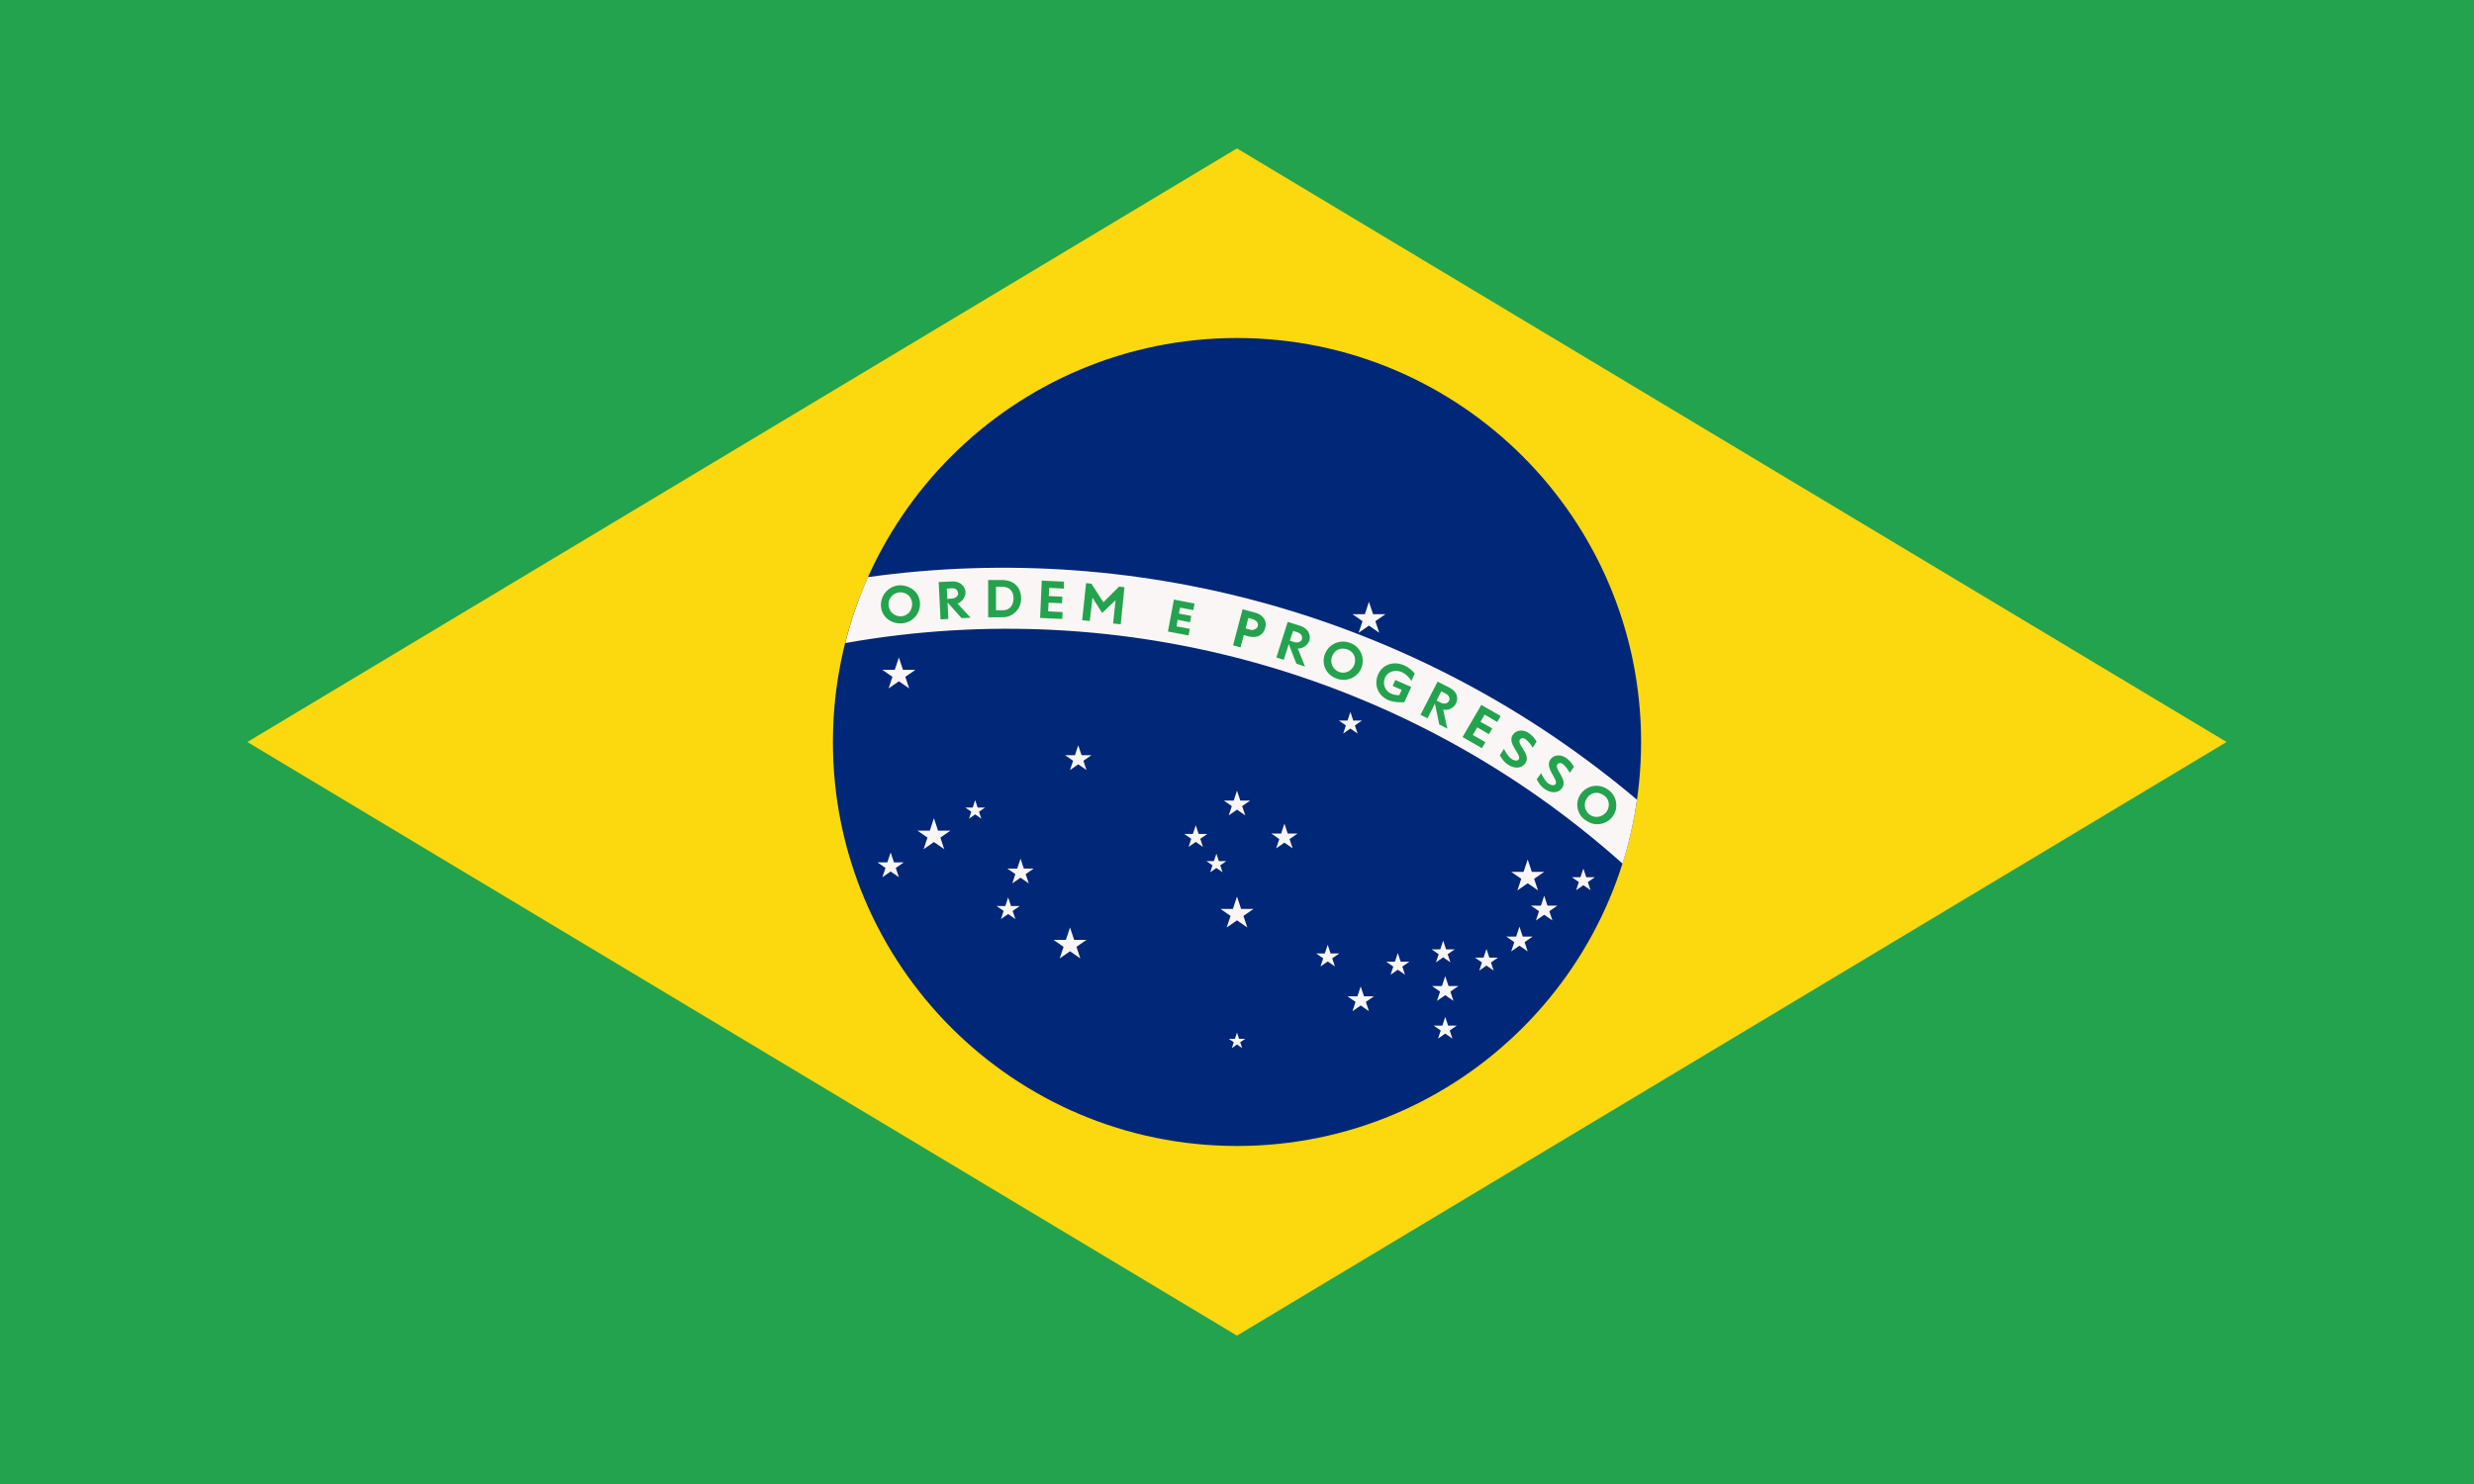
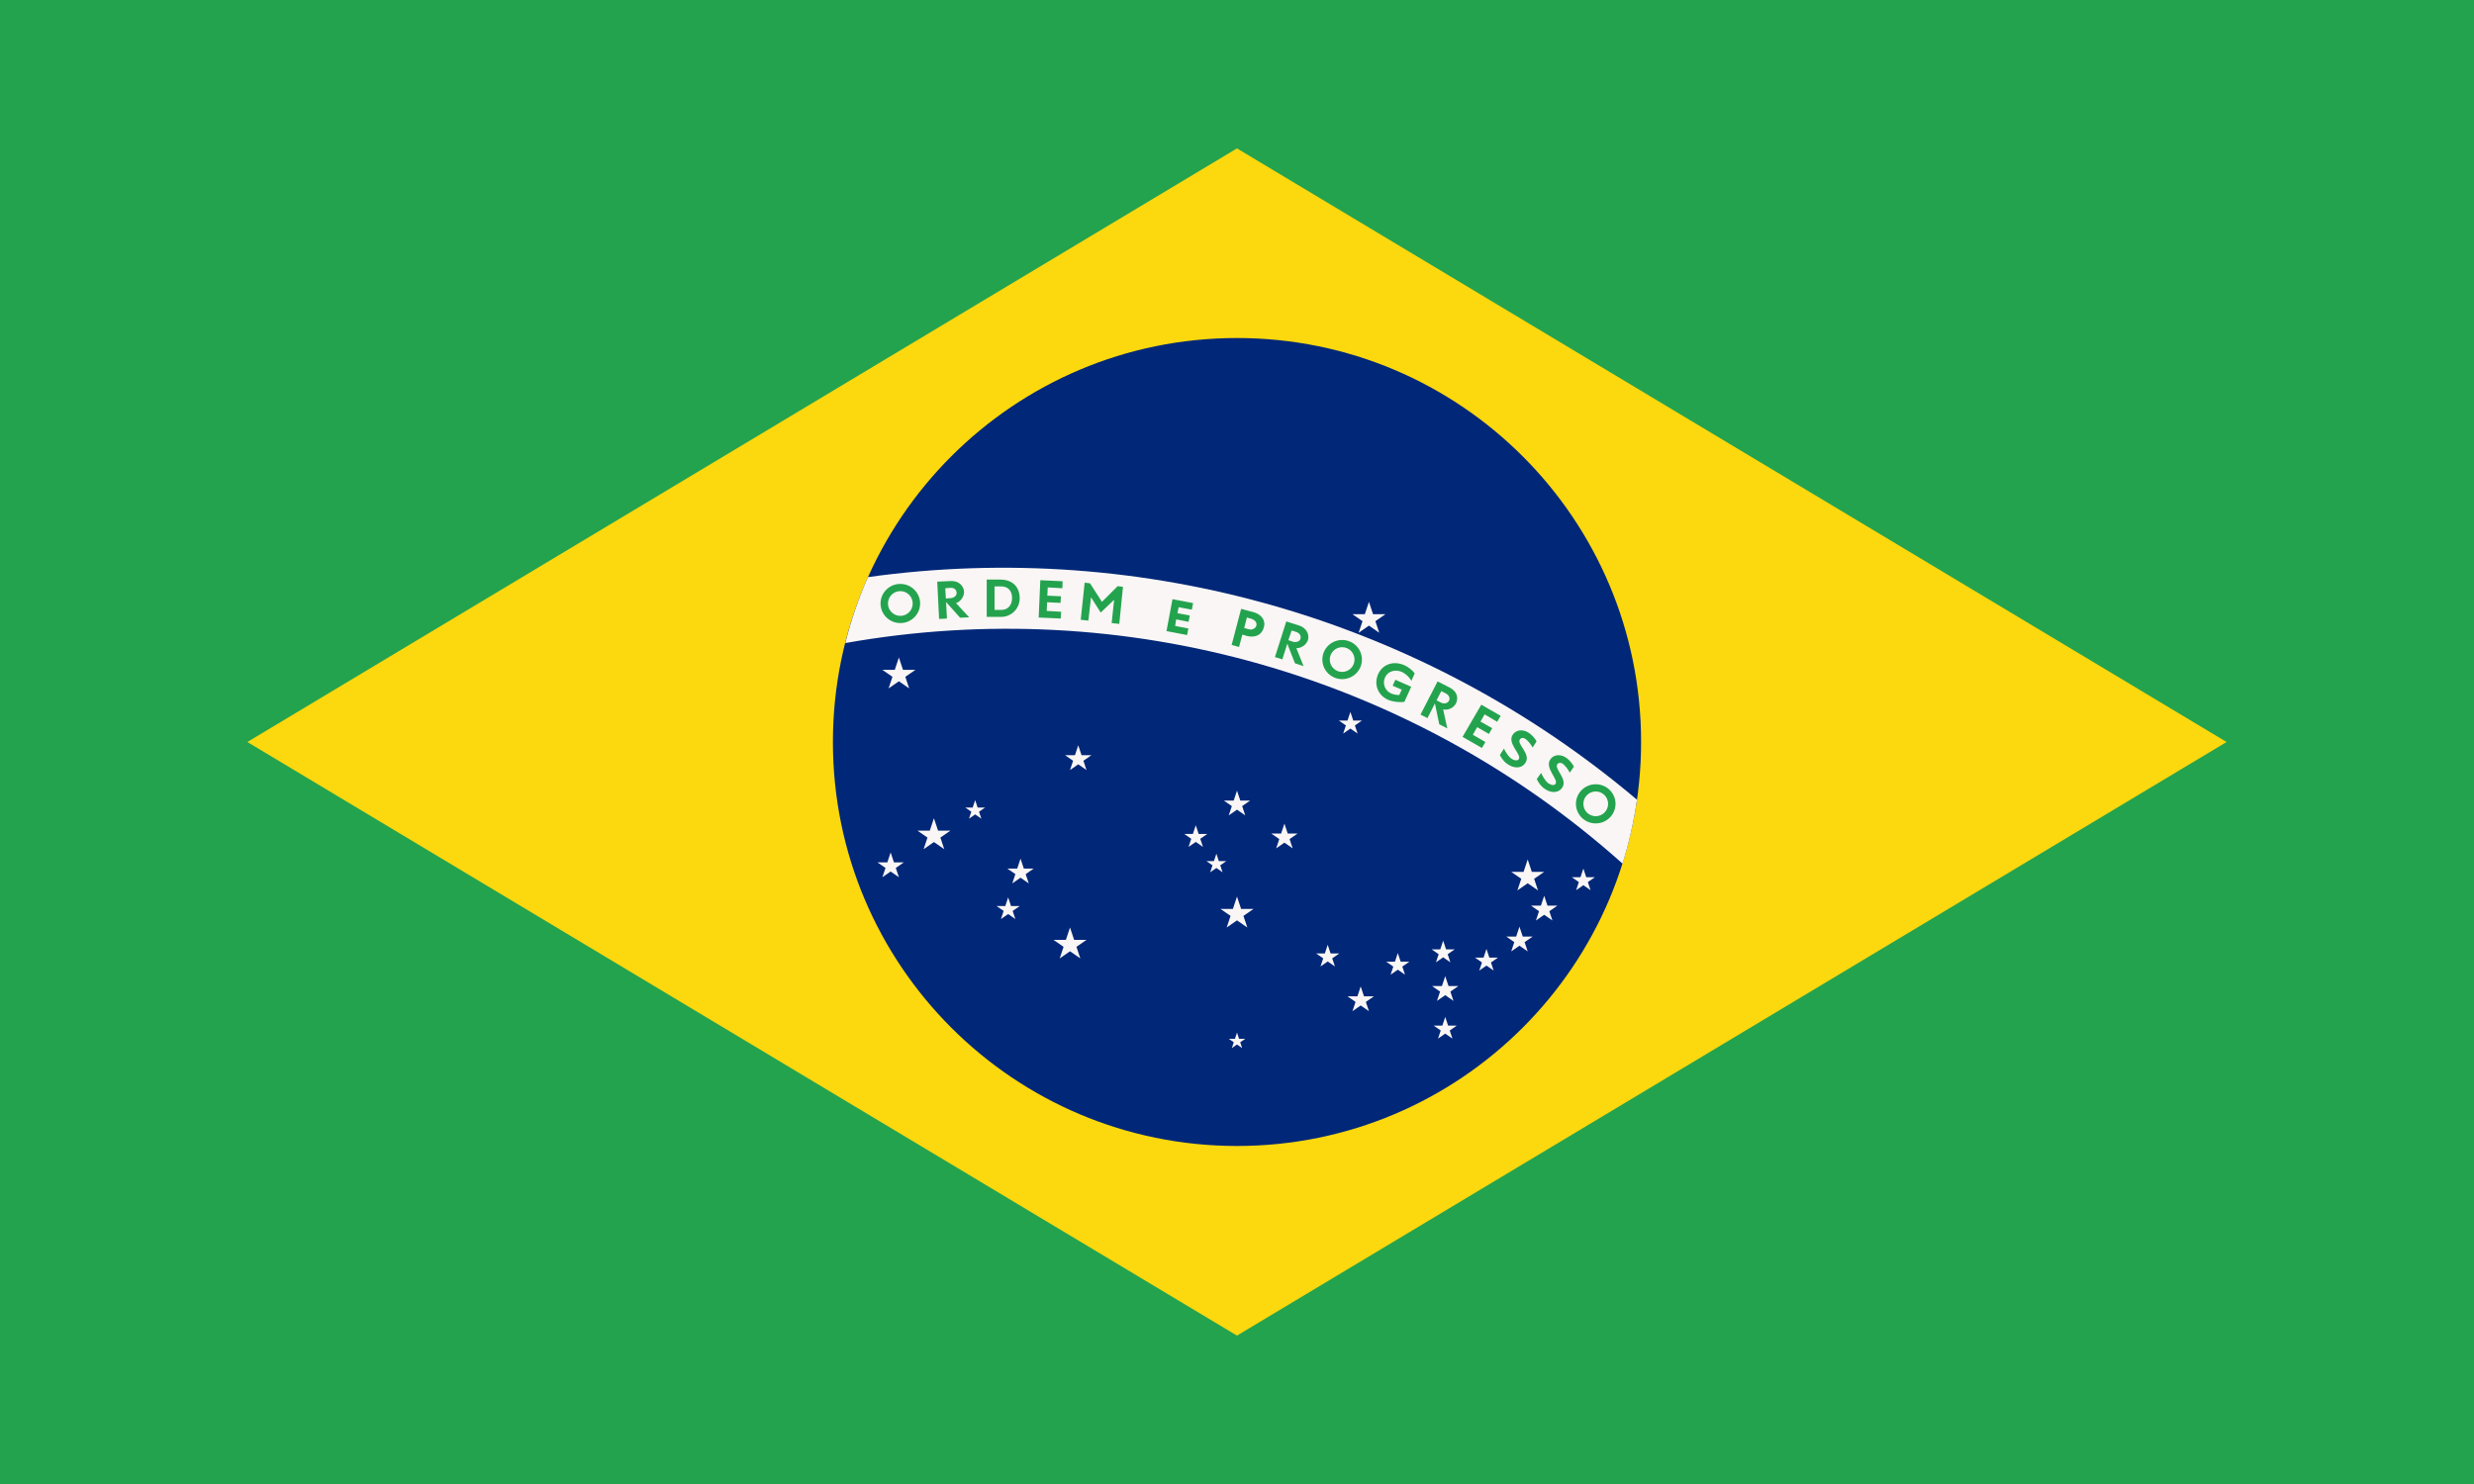
<svg xmlns="http://www.w3.org/2000/svg" xmlns:xlink="http://www.w3.org/1999/xlink" width="1200" height="720">
  <defs>
    <use xlink:href="#a" id="b" transform="scale(.8)" />
    <use xlink:href="#a" id="d" transform="scale(.7)" />
    <use xlink:href="#a" id="c" transform="scale(.6)" />
    <use xlink:href="#a" id="e" transform="scale(.5)" />
    <path id="a" d="M0-8 5 7-8-2H8L-5 7Z" />
  </defs>
  <path fill="#24a34e" d="M0 0h1200v720H0z" />
  <path fill="#fcd80e" d="m120 360 480 288 480-288L600 72 120 360Z" />
  <circle cx="600" cy="360" r="196" fill="#012778" />
  <g fill="#faf6f5">
    <path d="M421 280a476 476 0 0 1 373 108 196 196 0 0 1-7 31 448 448 0 0 0-377-107 196 196 0 0 1 11-32Z" />
    <use xlink:href="#a" x="436" y="327" />
    <use xlink:href="#a" x="453" y="405" />
    <use xlink:href="#b" x="432" y="420" />
    <use xlink:href="#c" x="473" y="393" />
    <use xlink:href="#b" x="495" y="423" />
    <use xlink:href="#d" x="489" y="441" />
    <use xlink:href="#a" x="664" y="300" />
    <use xlink:href="#a" x="741" y="425" />
    <use xlink:href="#d" x="768" y="427" />
    <use xlink:href="#b" x="749" y="441" />
    <use xlink:href="#b" x="701" y="480" />
    <use xlink:href="#d" x="701" y="499" />
    <use xlink:href="#d" x="721" y="466" />
    <use xlink:href="#b" x="737" y="456" />
    <use xlink:href="#d" x="700" y="462" />
    <use xlink:href="#b" x="523" y="368" />
    <use xlink:href="#d" x="655" y="351" />
    <use xlink:href="#a" x="600" y="443" />
    <use xlink:href="#b" x="623" y="406" />
    <use xlink:href="#b" x="600" y="390" />
    <use xlink:href="#d" x="580" y="406" />
    <use xlink:href="#c" x="590" y="419" />
    <use xlink:href="#b" x="660" y="485" />
    <use xlink:href="#d" x="678" y="468" />
    <use xlink:href="#d" x="644" y="464" />
    <use xlink:href="#a" x="519" y="458" />
    <use xlink:href="#e" x="600" y="505" />
  </g>
-   <path fill="#24a34e" d="M771.4 395.5c2.6 1.6 5.9.9 8-1.8 1.7-2.9 1.1-6.3-1.7-8-2.9-1.9-6.3-1.2-8.1 1.7a5.9 5.9 0 0 0 1.8 8.1Zm11.1.2a9.2 9.2 0 0 1-12.9 2.6 9 9 0 0 1-3-12.9 9.3 9.3 0 0 1 12.9-2.6 9.2 9.2 0 0 1 3 12.9Zm-25-13.1c-1.9 2.4-5.7 2.5-9.2-.5-1.5-1.3-2.4-3-2.9-4l2.1-3c.7 1.6 2.1 3.9 3.3 4.9 1.6 1.1 3.1 1.3 3.7.4 1.6-2.2-5.9-8.1-2.2-12.3 1.8-2.1 5-2.1 7.6-.2 1.4 1 2.9 2.8 3.5 4.2l-2 2.9c-.7-1.5-2.1-3.3-3.3-4.3-1-.7-2-.6-2.6 0-2.1 2.5 5.5 7.4 2 11.9Zm-17.8-12.1c-1.8 2.5-5.6 2.7-9.2-.2a12 12 0 0 1-3-3.9l2-3.1c.7 1.6 2.2 3.9 3.5 4.8 1.6 1.1 3.1 1.2 3.7.3 1.5-2.3-6.2-7.9-2.7-12.2 1.8-2.2 5-2.3 7.6-.5 1.5 1 3 2.7 3.7 4.1l-1.9 3c-.8-1.5-2.2-3.3-3.5-4.2-1-.7-2-.6-2.6.1-2 2.5 5.8 7.2 2.4 11.8Zm-20.9-7.5-9.4-5.4 9.1-15.6 9.4 5.4-1.7 2.9-6.1-3.6-2 3.5 5.7 3.2-1.6 2.8-5.7-3.3-2.1 3.7 6.1 3.5Zm-20-22.1c1.5.8 3.2.6 4-.8.7-1.3 0-2.8-1.6-3.6l-2.1-1.1-2.3 4.5 2 1Zm3.2 12.6-3.9-2-2.1-10.1-3.6 7.1-3.4-1.7 8.3-16.1 5.9 3c3.1 1.6 4.5 4.5 3 7.7a5.8 5.8 0 0 1-6.2 2.9Zm-20.8-12.9c-2.3.4-5.7 0-8-1-4.8-2.2-6.9-7.3-4.8-12.3 2.2-5 7.6-6.8 12.9-4.4 1.8.8 3.9 2.5 4.9 3.9l-1.6 3.6a11 11 0 0 0-4.6-4.3c-3.4-1.4-6.9-.3-8.2 2.7a5.8 5.8 0 0 0 3.1 7.8c1.2.5 2.5.7 3.8.7l1.2-2.6-4.4-1.9 1.3-2.9 7.7 3.4ZM649.5 326c2.9 1.1 6-.3 7.4-3.4 1.1-3.2-.2-6.4-3.3-7.5-3.2-1.2-6.4.2-7.5 3.4a5.8 5.8 0 0 0 3.4 7.5Zm10.9-2.1a9.3 9.3 0 0 1-12.1 5.3 9 9 0 0 1-5.6-12 9.4 9.4 0 0 1 12.1-5.3c4.9 1.7 7.4 7 5.6 12Zm-32.7-12.4c1.4.5 3.4.1 3.8-1.4.4-1.6-.6-2.8-2.1-3.3l-2.2-.7-1.6 4.7Zm5.3 11.9-4.2-1.4-3.7-9.5-2.4 7.6-3.6-1.1 5.5-17.3 6.3 2c4 1.4 4.9 4.7 4.2 7.1a6.1 6.1 0 0 1-5.6 3.9Zm-26.6-17.9c1.4.5 3.4-.4 3.7-1.8.4-1.6-.9-2.8-2.5-3.3l-2.1-.6-1.3 5.1 2.2.6Zm-4.7 8.6-3.6-1 4.6-17.5 6 1.6c3.6 1 6.1 3.8 5 7.4-.9 3.7-4.2 5.1-8 4.2l-2.4-.7Zm-25.2-5.8-10-1.9 2.9-15.5 10 1.9-.6 3.2-6.4-1.2-.6 2.9 6 1.1-.6 3.1-6-1.2-.5 3.2 6.4 1.2Zm-32.9-5.4-3.7-.4 1.2-11.3-6.5 6.2-4.7-7.4-1.3 11.3-3.7-.4 1.9-18 2.6.3 5.8 9 7.6-7.6 2.6.3Zm-28.4-2.6-10.7-.5.8-18.1 10.8.5-.1 3.4-7.1-.4-.2 4 6.6.3-.2 3.2-6.5-.3-.2 4.2 7 .4Zm-32.1-4.2h3.2c4 0 5.3-3.1 5.3-5.8 0-3.4-1.9-5.6-5.3-5.6h-3.2Zm-3.8 3.4v-18.1h6.6c5.7 0 9.3 3.3 9.4 8.9a9 9 0 0 1-9.1 9.2Zm-19.8-8.9 2.2-.2c1.4 0 3.2-1.1 3-2.7-.2-1.7-1.5-2.4-3.1-2.3l-2.4.2Zm-3.3 9.9-.9-18.1 6.5-.3c4.2-.2 6.3 2.6 6.5 5 .2 2.2-1.5 5-3.9 5.7l6.4 6.9-4.4.2-6.8-7.6.4 8Zm-18.8-1.5c3.1-.3 5.3-3.1 5-6.5-.3-3.2-3-5.4-6.3-5.1a5.8 5.8 0 0 0-5.1 6.4 5.8 5.8 0 0 0 6.4 5.2Zm.5 3.4c-5.5.6-10.2-3-10.6-8.2a9.6 9.6 0 0 1 8.4-10.2c5.4-.4 10 3.1 10.5 8.1a9.4 9.4 0 0 1-8.3 10.3Z" />
+   <path fill="#24a34e" d="M774 396a6 6 0 0 0 0-12 6 6 0 0 0 0 12Zm0 3.5a9.6 9.5 0 0 1 0-19 9.6 9.5 0 0 1 0 19Zm-16.5-17c-1.9 2.4-5.7 2.5-9.2-.5-1.5-1.3-2.4-3-2.9-4l2.1-3c.7 1.6 2.1 3.9 3.3 4.9 1.6 1.1 3.1 1.3 3.7.4 1.6-2.2-5.9-8.1-2.2-12.3 1.8-2.1 5-2.1 7.6-.2 1.4 1 2.9 2.8 3.5 4.2l-2 2.9c-.7-1.5-2.1-3.3-3.3-4.3-1-.7-2-.6-2.6 0-2.1 2.5 5.5 7.4 2 11.9Zm-17.8-12.1c-1.8 2.5-5.6 2.7-9.2-.2a12 12 0 0 1-3-3.9l2-3.1c.7 1.6 2.2 3.9 3.5 4.8 1.6 1.1 3.1 1.2 3.7.3 1.5-2.3-6.2-7.9-2.7-12.2 1.8-2.2 5-2.3 7.6-.5 1.5 1 3 2.7 3.7 4.1l-1.9 3c-.8-1.5-2.2-3.3-3.5-4.2-1-.7-2-.6-2.6.1-2 2.5 5.8 7.2 2.4 11.8Zm-20.9-7.5-9.4-5.4 9.1-15.6 9.4 5.4-1.7 2.9-6.1-3.6-2 3.5 5.7 3.2-1.6 2.8-5.7-3.3-2.1 3.7 6.1 3.5Zm-20-22.1c1.5.8 3.2.6 4-.8.7-1.3 0-2.8-1.6-3.6l-2.1-1.1-2.3 4.5 2 1Zm3.2 12.6-3.9-2-2.1-10.1-3.6 7.1-3.4-1.7 8.3-16.1 5.9 3c3.1 1.6 4.5 4.5 3 7.7a5.8 5.8 0 0 1-6.2 2.9Zm-20.8-12.9c-2.3.4-5.7 0-8-1-4.8-2.2-6.9-7.3-4.8-12.3 2.2-5 7.6-6.8 12.9-4.4 1.8.8 3.9 2.5 4.9 3.9l-1.6 3.6a11 11 0 0 0-4.6-4.3c-3.4-1.4-6.9-.3-8.2 2.7a5.8 5.8 0 0 0 3.1 7.8c1.2.5 2.5.7 3.8.7l1.2-2.6-4.4-1.9 1.3-2.9 7.7 3.4ZM651 326a6 6 0 0 0 0-12 6 6 0 0 0 0 12Zm0 3.5a9.6 9.5 0 0 1 0-19 9.6 9.5 0 0 1 0 19Zm-24-18.2c1.4.5 3.4.1 3.8-1.4.4-1.6-.6-2.8-2.1-3.3l-2.2-.7-1.6 4.7Zm5.3 11.9-4.2-1.4-3.7-9.5-2.4 7.6-3.6-1.1 5.5-17.3 6.3 2c4 1.4 4.9 4.7 4.2 7.1a6.1 6.1 0 0 1-5.6 3.9Zm-26.6-17.9c1.4.5 3.4-.4 3.7-1.8.4-1.6-.9-2.8-2.5-3.3l-2.1-.6-1.3 5.1 2.2.6Zm-4.7 8.6-3.6-1 4.6-17.5 6 1.6c3.6 1 6.1 3.8 5 7.4-.9 3.7-4.2 5.1-8 4.2l-2.4-.7Zm-25.2-5.8-10-1.9 2.9-15.5 10 1.9-.6 3.2-6.4-1.2-.6 2.9 6 1.1-.6 3.1-6-1.2-.5 3.2 6.4 1.2Zm-32.9-5.4-3.7-.4 1.2-11.3-6.5 6.2-4.7-7.4-1.3 11.3-3.7-.4 1.9-18 2.6.3 5.8 9 7.6-7.6 2.6.3Zm-28.4-2.6-10.7-.5.8-18.1 10.8.5-.1 3.4-7.1-.4-.2 4 6.6.3-.2 3.2-6.5-.3-.2 4.2 7 .4Zm-32.1-4.2h3.2c4 0 5.3-3.1 5.3-5.8 0-3.4-1.9-5.6-5.3-5.6h-3.2Zm-3.8 3.4v-18.1h6.6c5.7 0 9.3 3.3 9.4 8.9a9 9 0 0 1-9.1 9.2Zm-19.8-8.9 2.2-.2c1.4 0 3.2-1.1 3-2.7-.2-1.7-1.5-2.4-3.1-2.3l-2.4.2Zm-3.3 9.9-.9-18.1 6.5-.3c4.2-.2 6.3 2.6 6.5 5 .2 2.2-1.5 5-3.9 5.7l6.4 6.9-4.4.2-6.8-7.6.4 8Zm-18.8-1.5a6 6 0 0 0 0-12 6 6 0 0 0 0 12Zm0 3.5a9.6 9.5 0 0 1 0-19 9.6 9.5 0 0 1 0 19Z" />
</svg>
